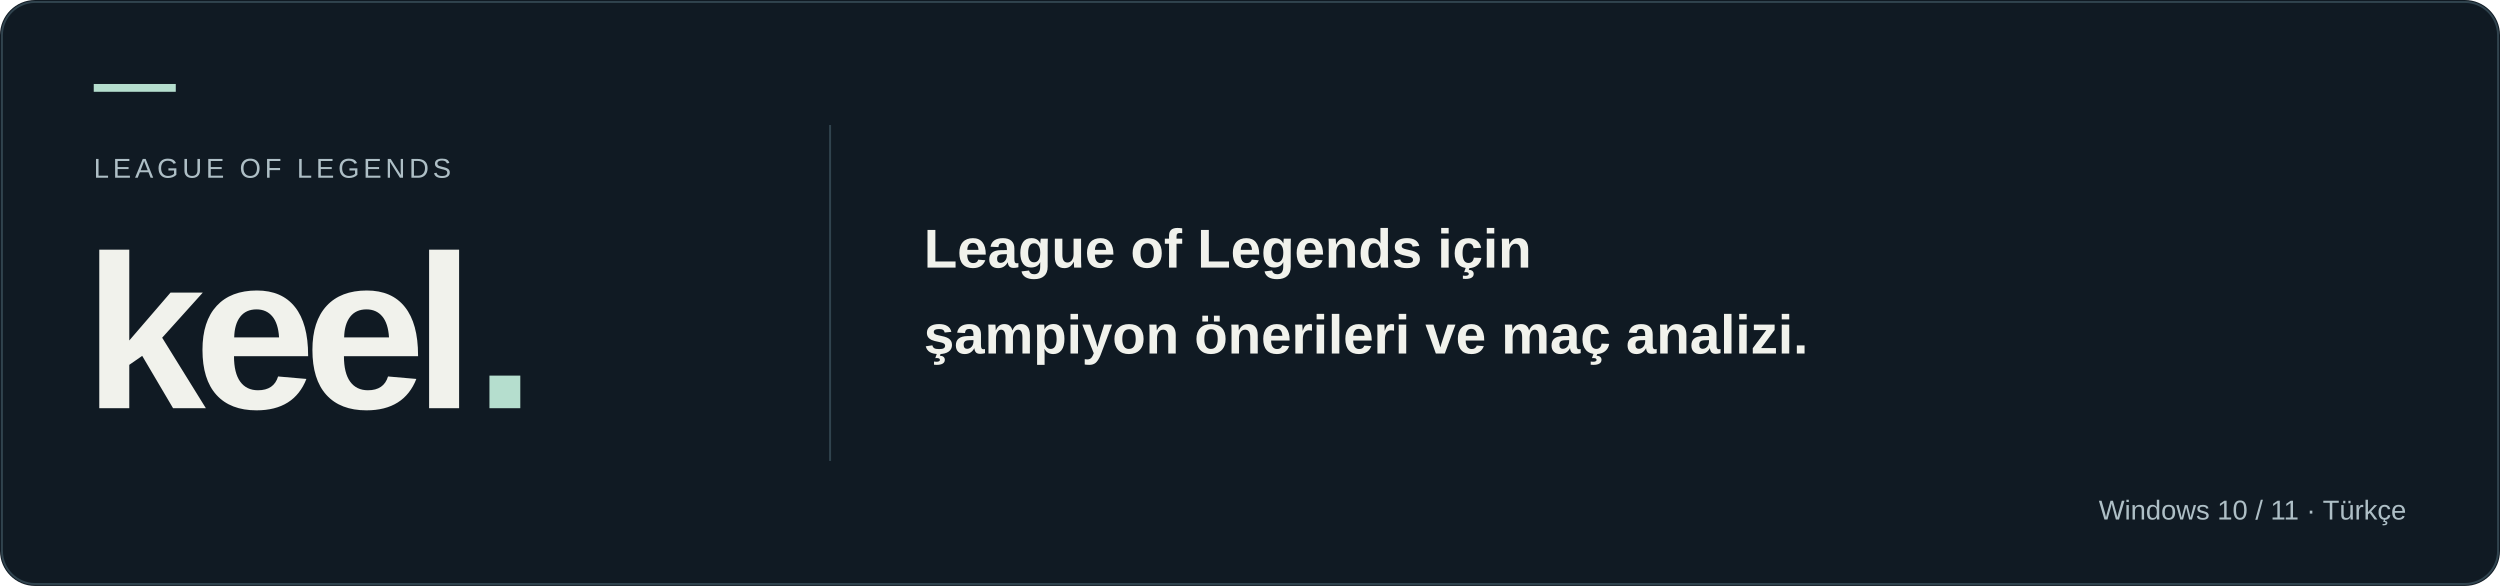
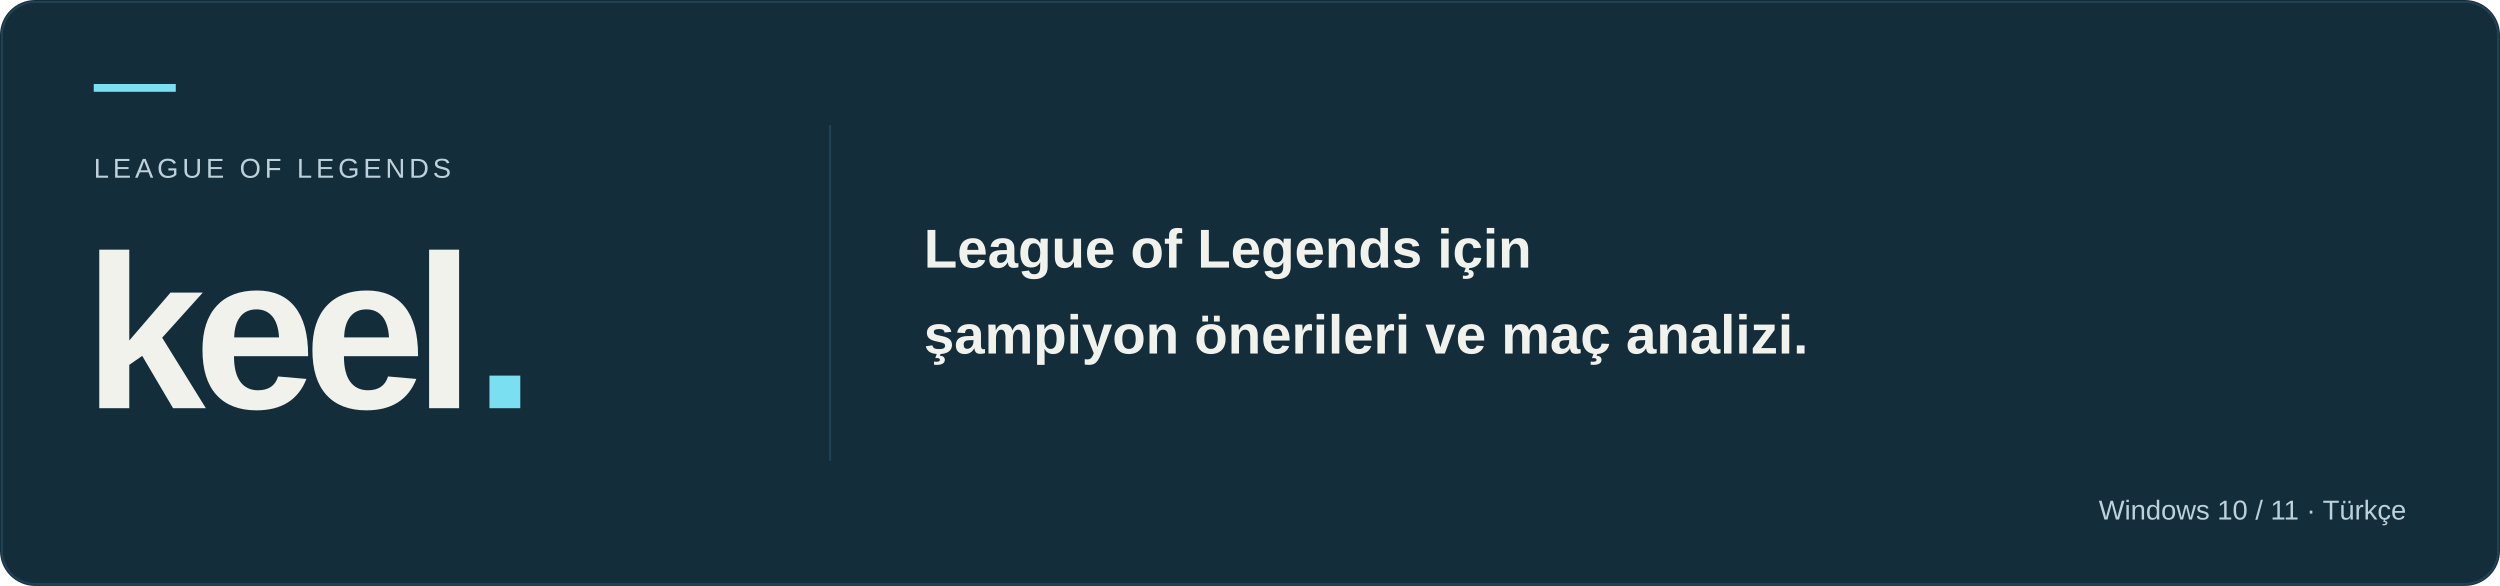
<svg xmlns="http://www.w3.org/2000/svg" width="1280" height="300" viewBox="0 0 1280 300" role="img" aria-labelledby="title desc">
-   <rect width="1280" height="300" rx="18" fill="#101a23" />
-   <rect x="1" y="1" width="1278" height="298" rx="17" fill="none" stroke="#30434e" />
-   <path d="M48 45h42" stroke="#b5dece" stroke-width="4" />
-   <text x="48" y="91" fill="#aebfc6" font-family="Segoe UI,Arial,sans-serif" font-size="14" letter-spacing="2">LEAGUE OF LEGENDS</text>
-   <text x="43" y="209" fill="#f1f2ec" font-family="Segoe UI,Arial,sans-serif" font-size="112" font-weight="700" letter-spacing="-6">keel<tspan fill="#b5dece">.</tspan>
+   <rect width="1280" height="300" rx="18" fill="#132d3b" />
+   <rect x="1" y="1" width="1278" height="298" rx="17" fill="none" stroke="#214255" />
+   <path d="M48 45h42" stroke="#7BDFF2" stroke-width="4" />
+   <text x="48" y="91" fill="#bdd1da" font-family="Segoe UI,Arial,sans-serif" font-size="14" letter-spacing="2">LEAGUE OF LEGENDS</text>
+   <text x="43" y="209" fill="#F2F2ED" font-family="Segoe UI,Arial,sans-serif" font-size="112" font-weight="700" letter-spacing="-6">keel<tspan fill="#7BDFF2">.</tspan>
  </text>
-   <path d="M425 64v172" stroke="#30434e" />
-   <text x="473" y="137" fill="#f1f2ec" font-family="Segoe UI,Arial,sans-serif" font-size="28" font-weight="600">League of Legends için</text>
-   <text x="473" y="181" fill="#f1f2ec" font-family="Segoe UI,Arial,sans-serif" font-size="28" font-weight="600">şampiyon önerileri ve maç analizi.</text>
-   <text x="1232" y="266" text-anchor="end" fill="#aebfc6" font-family="Segoe UI,Arial,sans-serif" font-size="14">Windows 10 / 11 · Türkçe</text>
+   <path d="M425 64v172" stroke="#214255" />
+   <text x="473" y="137" fill="#F2F2ED" font-family="Segoe UI,Arial,sans-serif" font-size="28" font-weight="600">League of Legends için</text>
+   <text x="473" y="181" fill="#F2F2ED" font-family="Segoe UI,Arial,sans-serif" font-size="28" font-weight="600">şampiyon önerileri ve maç analizi.</text>
+   <text x="1232" y="266" text-anchor="end" fill="#bdd1da" font-family="Segoe UI,Arial,sans-serif" font-size="14">Windows 10 / 11 · Türkçe</text>
</svg>
